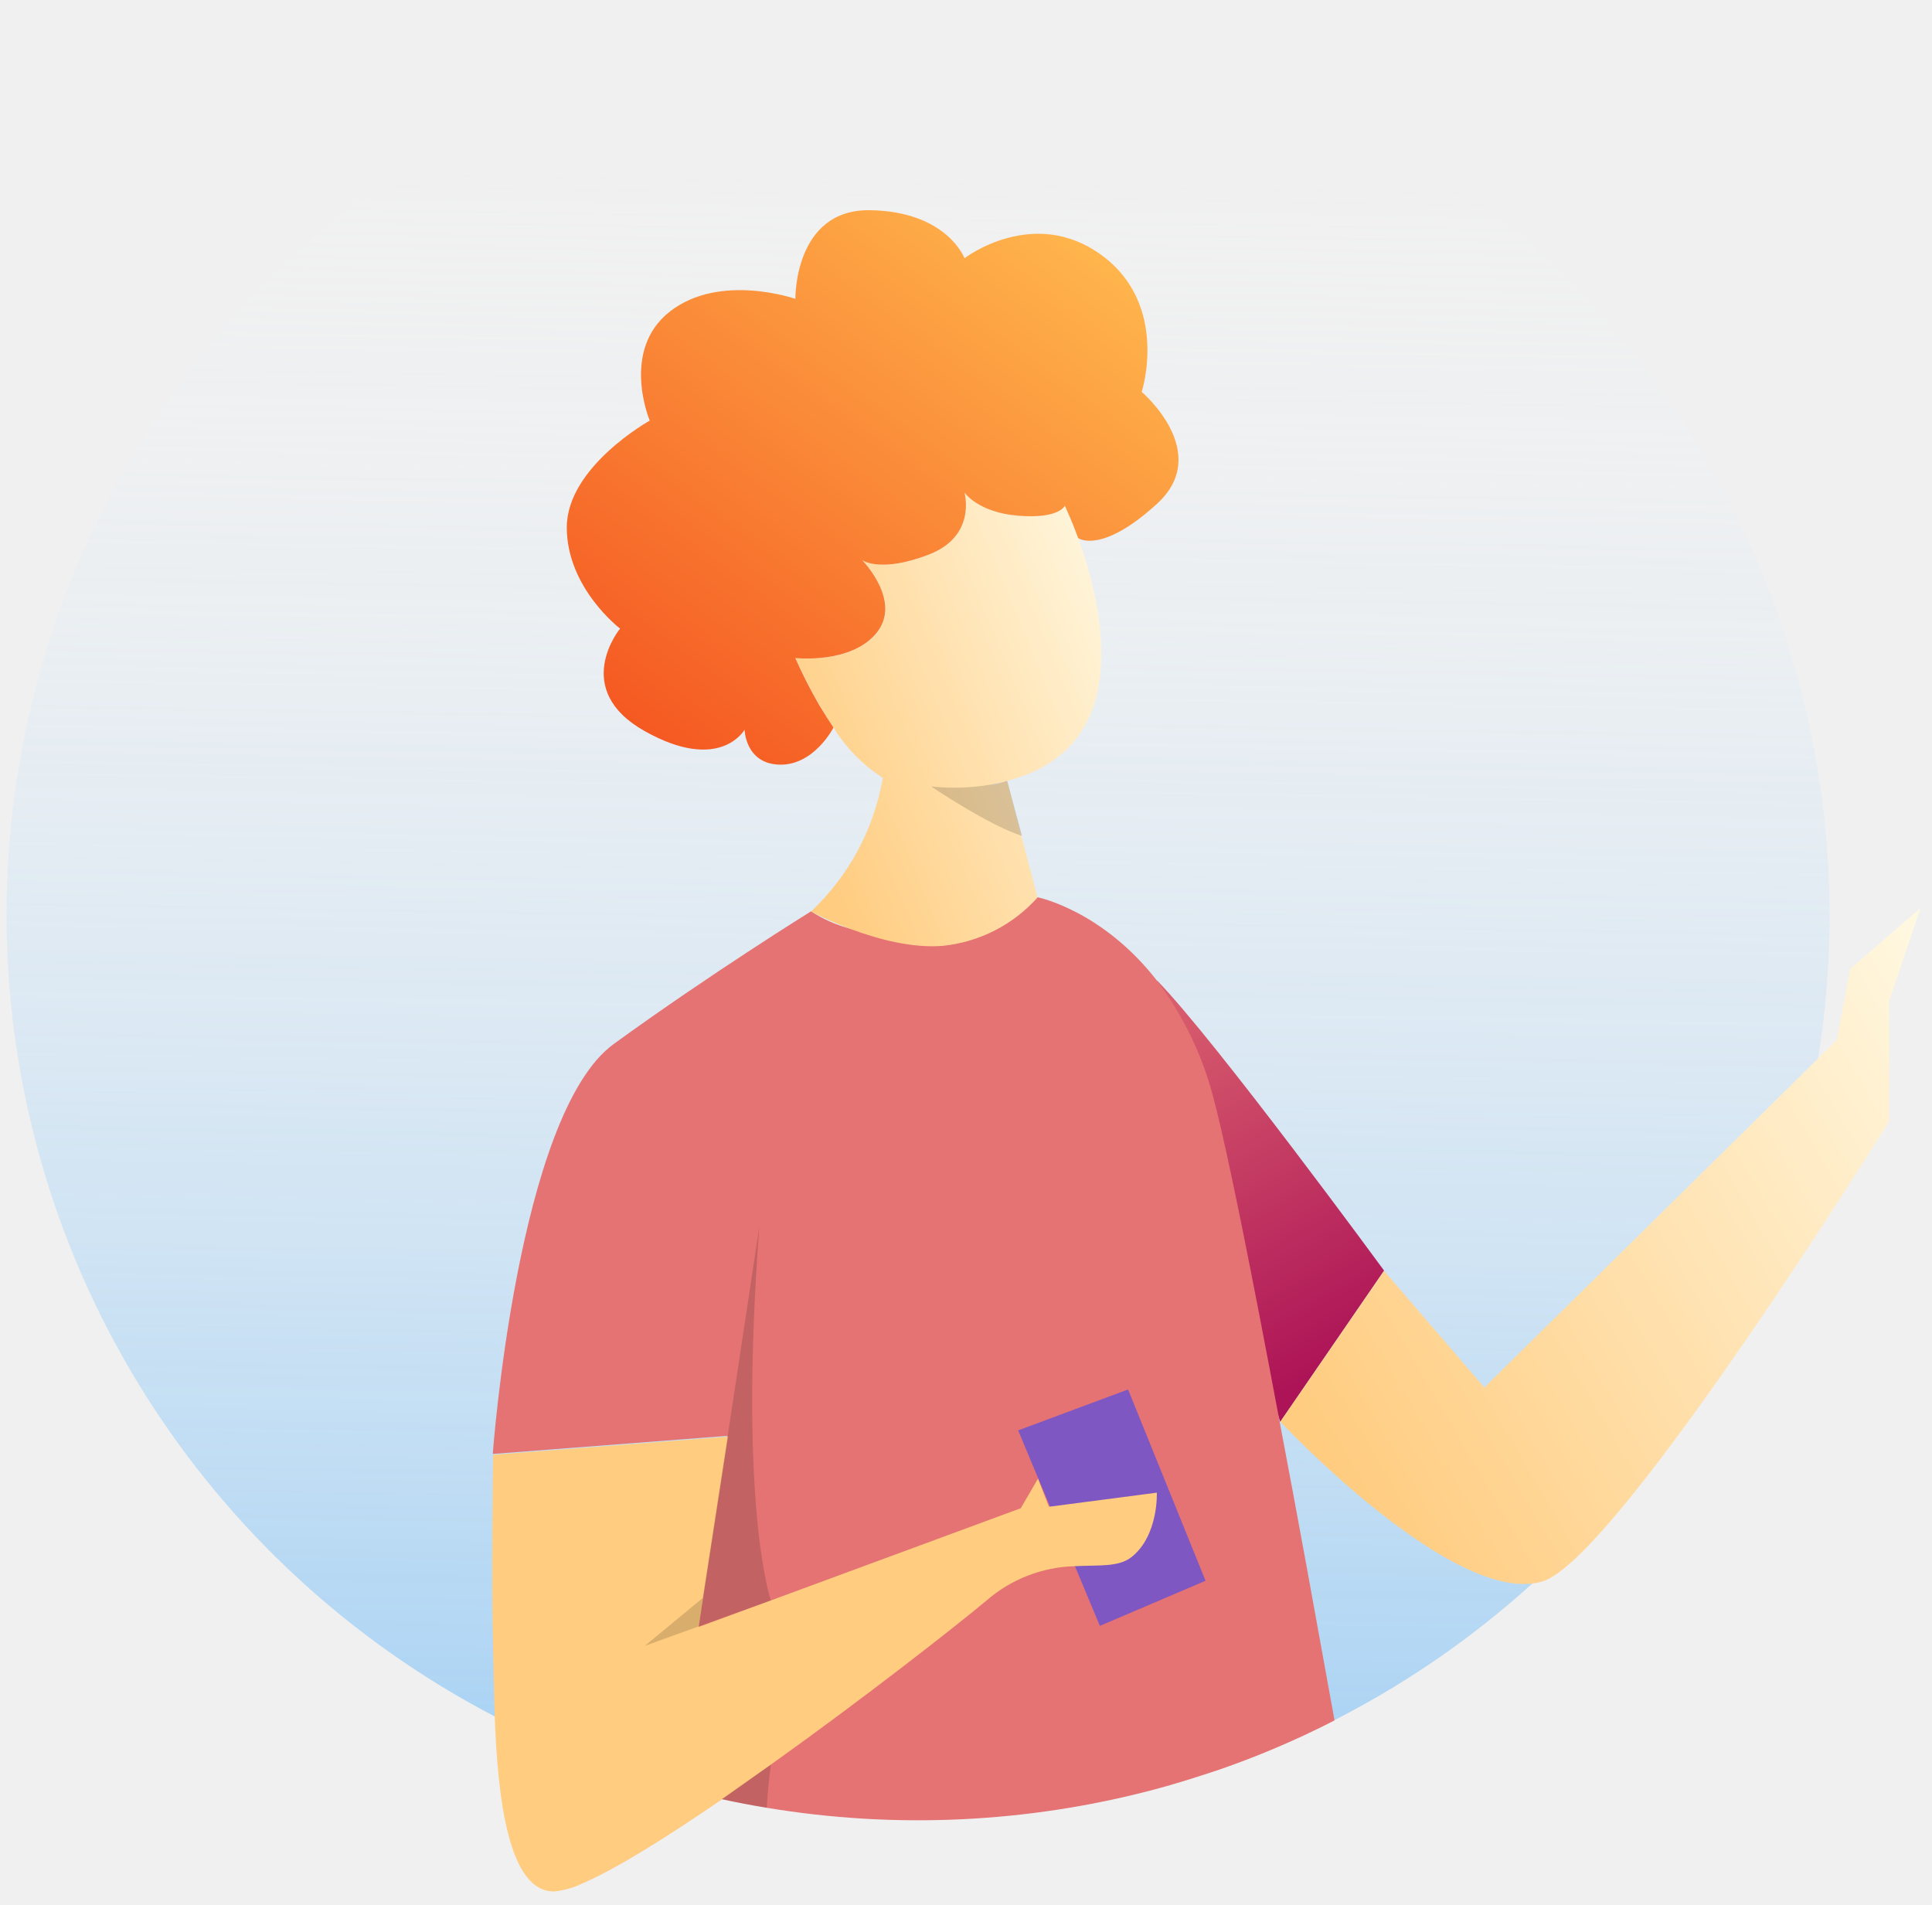
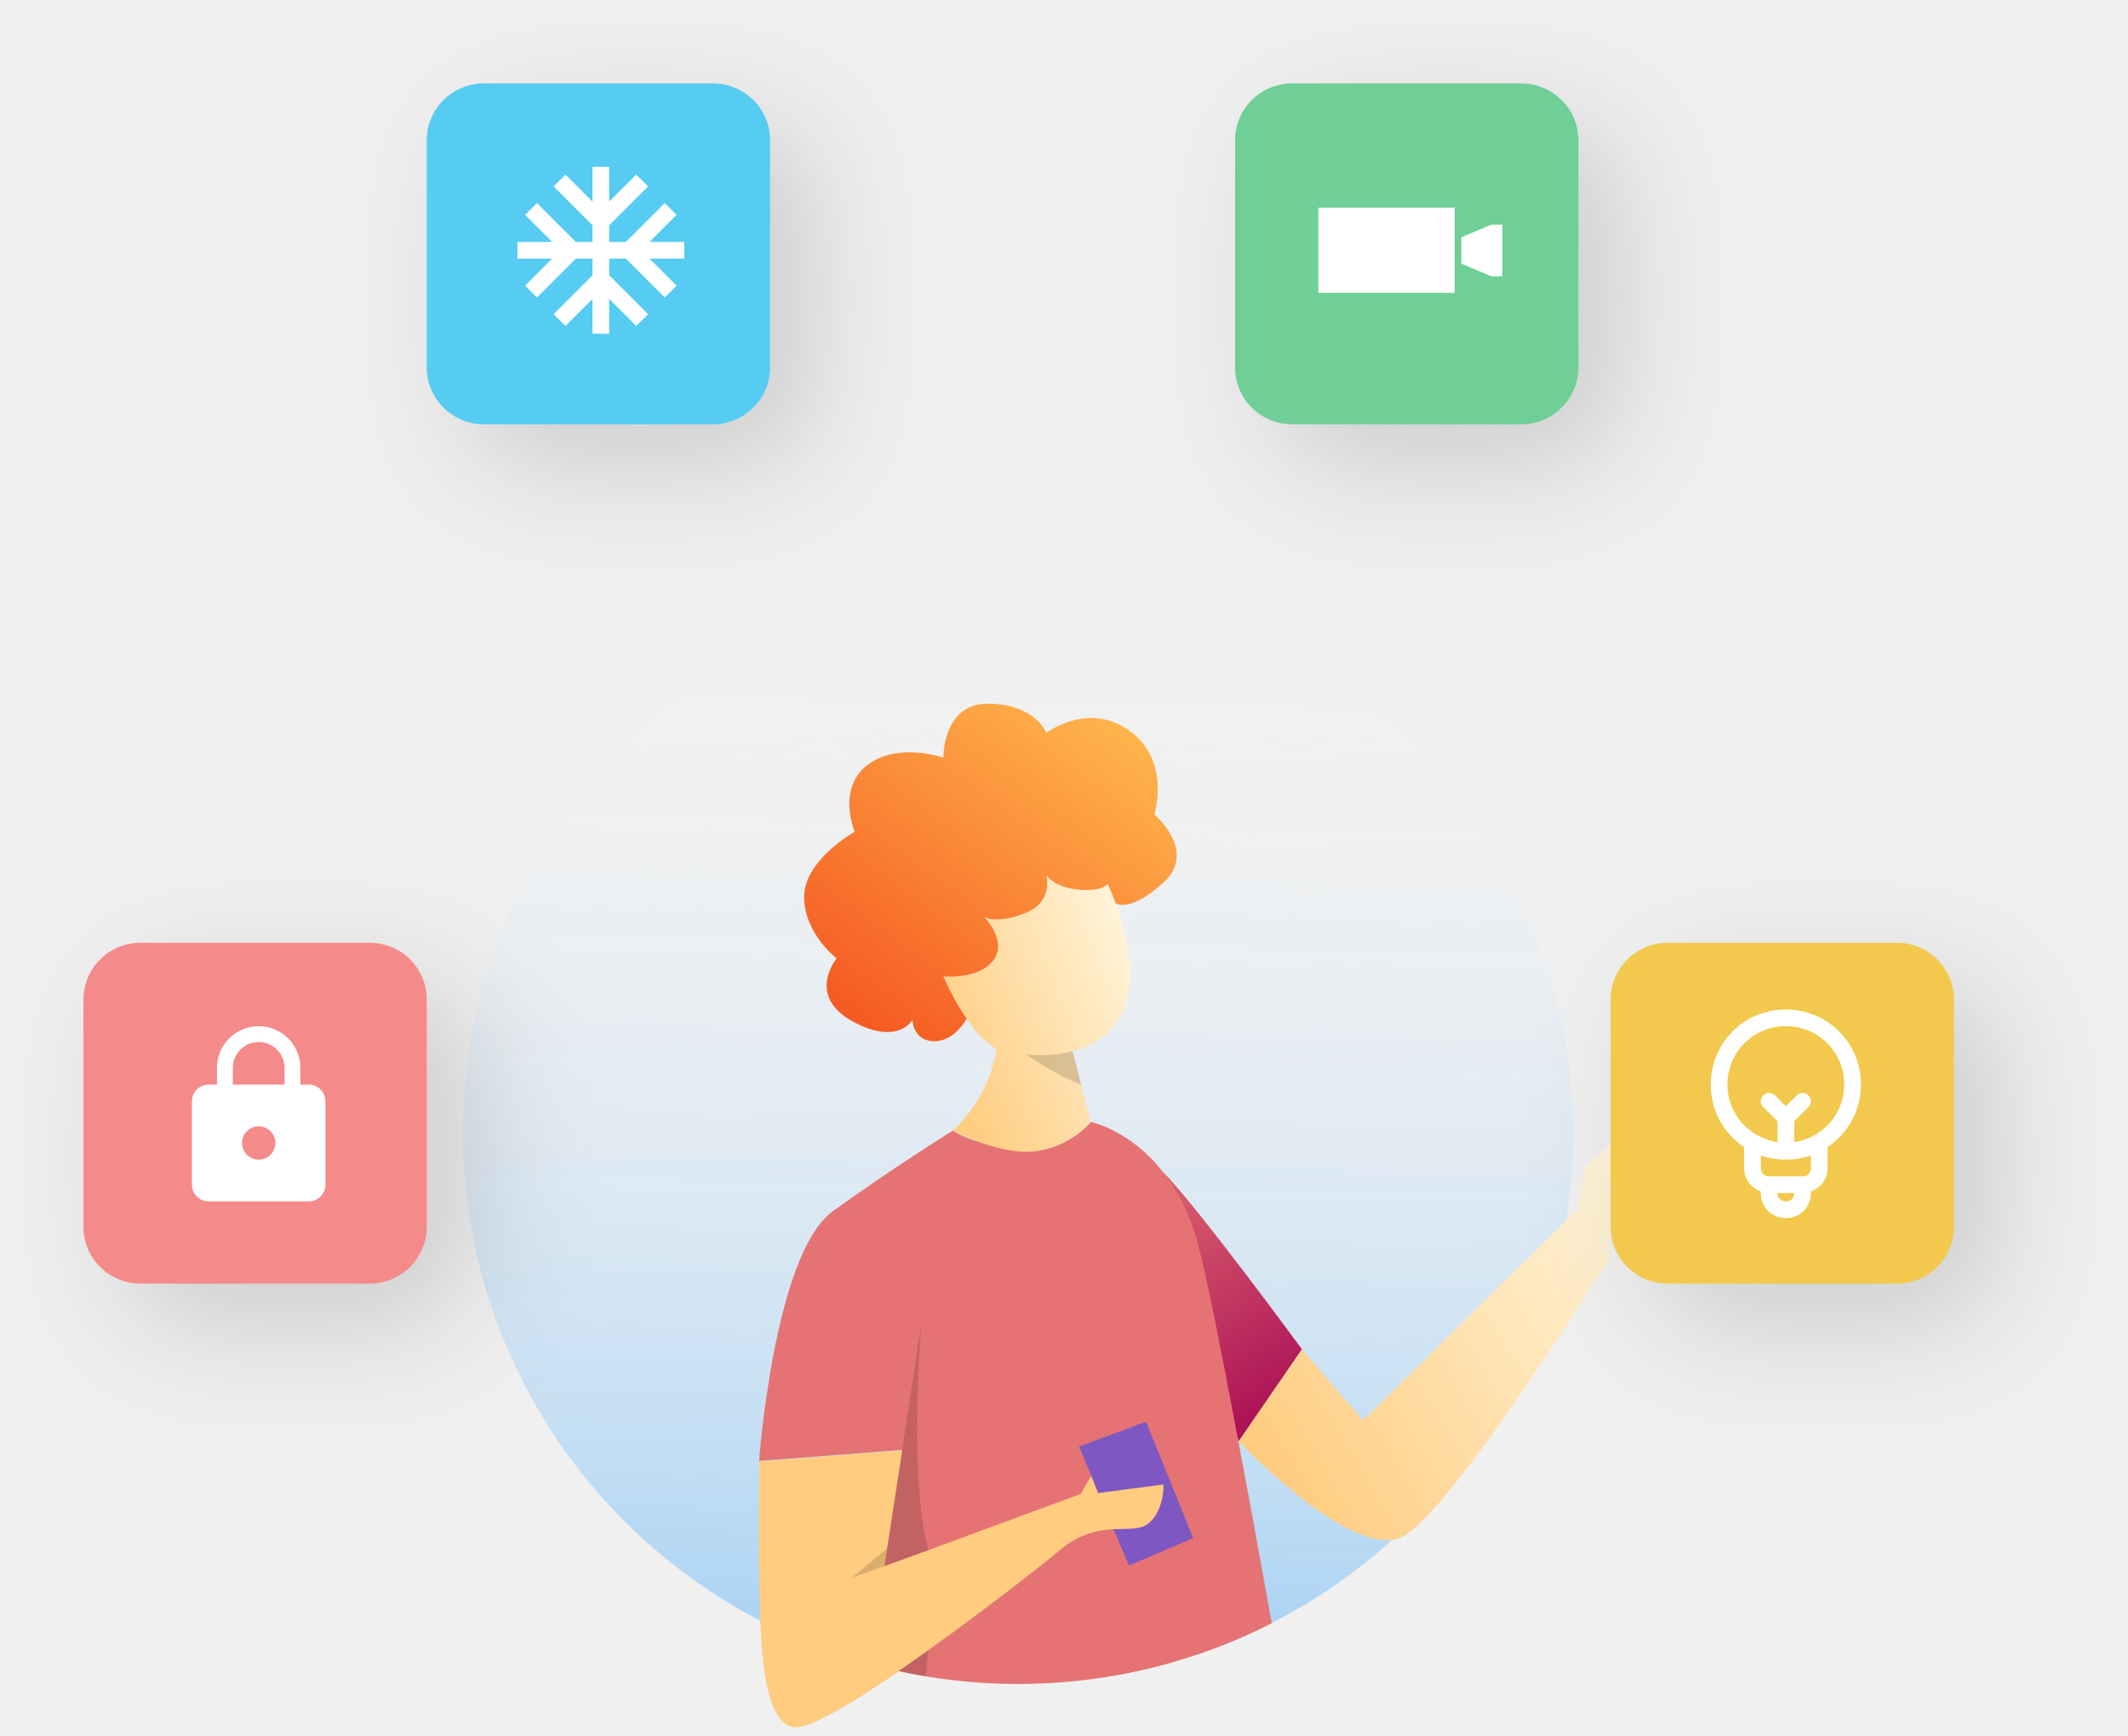
- <svg xmlns="http://www.w3.org/2000/svg" width="141" height="139" viewBox="0 0 141 139" fill="none">
-   <path d="M133.522 66.763C133.53 75.946 131.606 85.029 127.874 93.431C124.141 101.833 118.683 109.367 111.848 115.552C109.946 117.274 107.947 118.886 105.861 120.382C103.183 122.301 100.363 124.017 97.427 125.517H97.396C96.77 125.844 96.134 126.154 95.493 126.455C95.2 126.598 94.913 126.73 94.616 126.863C92.758 127.708 90.853 128.467 88.901 129.14C87.362 129.649 85.782 130.159 84.186 130.577C74.983 133.008 65.363 133.458 55.971 131.896C54.857 131.713 53.76 131.504 52.667 131.265L51.743 131.056C48.956 130.409 46.214 129.582 43.535 128.58C41.979 127.999 40.454 127.362 38.959 126.669C38.38 126.399 37.8 126.124 37.23 125.838C36.841 125.645 36.456 125.446 36.071 125.247C25.633 119.803 16.839 111.702 10.59 101.772C4.341 91.843 0.862 80.442 0.508 68.738C0.155 57.034 2.94 45.447 8.578 35.163C14.216 24.88 22.505 16.269 32.596 10.213C42.687 4.157 54.217 0.874 66.006 0.699C77.795 0.523 89.418 3.463 99.687 9.217C109.956 14.97 118.5 23.331 124.445 33.443C130.391 43.554 133.523 55.054 133.522 66.763Z" fill="url(#paint0_linear)" />
-   <path d="M84.432 71.542C88.669 75.873 101.012 92.727 101.012 92.727L93.43 103.767L86.612 81.834L84.432 71.542Z" fill="url(#paint1_linear)" />
-   <path d="M97.396 125.553C96.77 125.879 96.134 126.19 95.492 126.491C95.2 126.633 94.913 126.766 94.615 126.898C92.758 127.744 90.853 128.503 88.9 129.176C87.361 129.685 85.781 130.195 84.186 130.612C74.983 133.044 65.363 133.494 55.97 131.932C54.857 131.749 53.759 131.54 52.666 131.3C48.665 134.041 44.971 136.359 42.524 137.414L42.724 135.718L43.555 128.62L45.479 112.108L53.102 104.786L35.963 106.106C35.963 106.106 37.764 81.294 44.792 76.189C51.82 71.083 59.192 66.508 59.192 66.508C60.071 67.084 61.04 67.513 62.06 67.777C64.497 68.446 67.031 68.703 69.555 68.536C72.561 68.398 75.567 65.622 75.711 65.479C75.711 65.479 80.43 66.411 84.432 71.562C86.428 74.214 87.861 77.24 88.644 80.458C89.629 84.223 91.378 93.017 93.368 103.64C94.672 110.477 96.041 118.059 97.396 125.553Z" fill="url(#paint2_linear)" />
-   <path d="M101.012 92.747L108.328 101.261L134.055 75.898L135.03 70.706L140.16 66.279L137.877 73.03V81.823C137.877 81.823 118.034 113.769 112.565 115.414C106.168 117.345 93.44 103.757 93.44 103.757L101.012 92.747Z" fill="url(#paint3_linear)" />
-   <path d="M74.306 104.389L80.272 118.655L87.983 115.363L82.329 101.403L74.306 104.389Z" fill="#7E57C2" />
-   <path d="M82.616 113.606C81.657 114.39 80.225 114.207 78.45 114.298C76.066 114.361 73.778 115.251 71.986 116.815C69.601 118.807 62.932 124.02 56.263 128.778C55.052 129.639 53.841 130.49 52.672 131.326C48.67 134.067 44.977 136.385 42.529 137.439C41.886 137.757 41.191 137.958 40.477 138.036C37.051 138.122 36.317 130.989 36.107 125.298C36.04 123.408 36.025 121.681 35.989 120.433C35.845 115.44 35.989 106.167 35.989 106.167L53.128 104.842L51.312 116.632L50.994 118.716V118.731L56.124 116.846L56.283 116.79L74.495 110.07L75.752 107.915L76.552 109.952H76.629L84.427 108.934C84.427 108.934 84.56 112.021 82.616 113.606Z" fill="url(#paint4_linear)" />
-   <path d="M78.681 39.25C78.234 38.038 77.85 37.212 77.737 36.968V36.907C77.737 36.907 77.342 37.875 74.366 37.64C71.391 37.406 70.406 35.939 70.406 35.939C70.406 35.939 71.34 39.118 67.795 40.478C64.383 41.793 63.039 40.942 62.947 40.881C63.126 41.074 65.794 43.907 64.024 46.154C62.193 48.482 58.073 48.024 58.073 48.024V48.054C58.592 49.22 59.172 50.358 59.812 51.463C60.151 52.044 60.484 52.579 60.838 53.078V53.114C61.747 54.581 62.974 55.829 64.429 56.767C63.79 60.495 61.952 63.918 59.192 66.523C60.12 67.005 61.078 67.428 62.059 67.792C63.973 68.51 66.543 69.224 68.836 69.025C71.493 68.743 73.948 67.486 75.721 65.499L74.546 61.021L73.489 56.986C83.041 54.566 80.415 44.039 78.681 39.25ZM72.956 57.133L73.125 57.093L73.397 57.016C73.001 57.186 72.583 57.3 72.155 57.352C72.376 57.297 72.602 57.235 72.838 57.164L72.956 57.133Z" fill="url(#paint5_linear)" />
-   <path d="M84.432 36.774C80.492 40.371 78.789 39.357 78.681 39.261V39.25C78.235 38.038 77.85 37.212 77.743 36.968L77.717 36.907C77.717 36.907 77.317 37.875 74.341 37.64C71.366 37.406 70.386 35.939 70.386 35.939C70.386 35.939 71.32 39.118 67.775 40.478C64.358 41.793 63.014 40.942 62.927 40.881C63.106 41.069 65.774 43.902 64.004 46.149C62.173 48.477 58.053 48.024 58.053 48.024V48.049C58.572 49.217 59.152 50.356 59.792 51.463C60.135 52.04 60.477 52.579 60.819 53.078V53.114C60.819 53.114 59.413 55.86 56.904 55.804C54.396 55.748 54.339 53.256 54.339 53.256C54.339 53.256 52.564 56.435 47.08 53.373C41.596 50.311 45.254 45.874 45.254 45.874C45.254 45.874 41.365 42.919 41.365 38.491C41.365 34.064 47.419 30.696 47.419 30.696C47.419 30.696 45.254 25.555 48.906 22.722C52.559 19.89 58.048 21.81 58.048 21.81C58.048 21.81 57.941 15.233 63.532 15.34C69.124 15.447 70.391 18.845 70.391 18.845C70.391 18.845 75.419 14.983 80.395 18.621C85.371 22.259 83.324 28.602 83.324 28.602C83.324 28.602 88.541 33.029 84.432 36.774Z" fill="url(#paint6_linear)" />
-   <path opacity="0.15" d="M74.587 61.006C72.202 60.257 67.959 57.398 67.959 57.398C69.633 57.574 71.325 57.485 72.971 57.133L73.14 57.093L73.469 56.996H73.515L74.587 61.006Z" fill="black" />
-   <path opacity="0.15" d="M55.416 89.547L53.103 104.832L51.287 116.622L47.06 120.112L56.258 116.795C56.258 116.795 53.872 110.029 55.416 89.547Z" fill="black" />
-   <path opacity="0.15" d="M52.656 131.3C53.749 131.54 54.847 131.749 55.96 131.932C56.017 130.888 56.119 129.833 56.263 128.778L52.656 131.3Z" fill="black" />
+ <svg xmlns="http://www.w3.org/2000/svg" width="255" height="208" viewBox="0 0 255 208" fill="none">
+   <path d="M188.522 135.763C188.53 144.946 186.606 154.029 182.874 162.431C179.141 170.833 173.683 178.367 166.848 184.552C164.946 186.274 162.947 187.886 160.861 189.382C158.183 191.301 155.363 193.017 152.427 194.517H152.396C151.77 194.844 151.134 195.154 150.493 195.455C150.2 195.598 149.913 195.73 149.616 195.863C147.758 196.708 145.854 197.467 143.901 198.14C142.362 198.649 140.782 199.159 139.186 199.577C129.983 202.008 120.363 202.458 110.971 200.896C109.857 200.713 108.76 200.504 107.667 200.265L106.743 200.056C103.956 199.409 101.214 198.582 98.535 197.58C96.979 196.999 95.454 196.362 93.959 195.669C93.38 195.399 92.8 195.124 92.23 194.838C91.841 194.645 91.456 194.446 91.071 194.247C80.633 188.803 71.839 180.702 65.59 170.772C59.341 160.843 55.862 149.442 55.508 137.738C55.155 126.034 57.94 114.447 63.578 104.163C69.216 93.88 77.505 85.269 87.596 79.213C97.687 73.157 109.217 69.874 121.006 69.698C132.795 69.523 144.418 72.463 154.687 78.217C164.956 83.971 173.5 92.331 179.445 102.443C185.391 112.554 188.523 124.054 188.522 135.763Z" fill="url(#paint0_linear)" />
+   <path d="M139.432 140.542C143.669 144.873 156.012 161.727 156.012 161.727L148.43 172.767L141.612 150.834L139.432 140.542Z" fill="url(#paint1_linear)" />
+   <path d="M152.396 194.553C151.77 194.879 151.134 195.19 150.492 195.491C150.2 195.633 149.913 195.766 149.615 195.898C147.758 196.744 145.853 197.503 143.9 198.176C142.361 198.685 140.781 199.195 139.186 199.612C129.983 202.044 120.363 202.494 110.97 200.932C109.857 200.749 108.759 200.54 107.666 200.3C103.665 203.041 99.971 205.359 97.524 206.414L97.724 204.718L98.555 197.62L100.479 181.108L108.102 173.786L90.963 175.106C90.963 175.106 92.763 150.294 99.792 145.189C106.82 140.083 114.192 135.508 114.192 135.508C115.071 136.084 116.04 136.513 117.06 136.777C119.497 137.446 122.031 137.703 124.555 137.536C127.561 137.398 130.567 134.622 130.711 134.479C130.711 134.479 135.43 135.411 139.432 140.562C141.428 143.214 142.86 146.24 143.644 149.458C144.629 153.223 146.378 162.017 148.369 172.64C149.672 179.477 151.041 187.059 152.396 194.553Z" fill="url(#paint2_linear)" />
+   <path d="M156.012 161.747L163.328 170.261L189.055 144.898L190.03 139.706L195.16 135.279L192.877 142.03V150.823C192.877 150.823 173.034 182.769 167.565 184.414C161.168 186.345 148.44 172.757 148.44 172.757L156.012 161.747Z" fill="url(#paint3_linear)" />
+   <path d="M129.306 173.389L135.272 187.655L142.982 184.363L137.329 170.403L129.306 173.389Z" fill="#7E57C2" />
+   <path d="M137.616 182.606C136.657 183.39 135.225 183.207 133.45 183.298C131.066 183.361 128.778 184.251 126.986 185.815C124.601 187.807 117.932 193.02 111.263 197.778C110.052 198.639 108.841 199.49 107.672 200.326C103.67 203.067 99.977 205.385 97.529 206.439C96.886 206.757 96.192 206.958 95.478 207.036C92.051 207.122 91.317 199.989 91.107 194.298C91.04 192.408 91.025 190.681 90.989 189.433C90.845 184.44 90.989 175.167 90.989 175.167L108.128 173.842L106.312 185.632L105.994 187.716V187.731L111.124 185.846L111.283 185.79L129.495 179.07L130.752 176.915L131.552 178.952H131.629L139.427 177.934C139.427 177.934 139.56 181.021 137.616 182.606Z" fill="url(#paint4_linear)" />
+   <path d="M133.681 108.25C133.234 107.038 132.85 106.212 132.737 105.968V105.907C132.737 105.907 132.342 106.875 129.366 106.64C126.391 106.406 125.406 104.939 125.406 104.939C125.406 104.939 126.34 108.118 122.795 109.478C119.383 110.793 118.039 109.942 117.947 109.881C118.126 110.074 120.794 112.907 119.024 115.154C117.193 117.482 113.073 117.024 113.073 117.024V117.054C113.592 118.22 114.172 119.358 114.812 120.463C115.151 121.044 115.484 121.579 115.838 122.078V122.114C116.747 123.581 117.974 124.829 119.429 125.767C118.79 129.495 116.952 132.918 114.192 135.523C115.12 136.005 116.078 136.428 117.059 136.792C118.973 137.51 121.543 138.224 123.836 138.025C126.493 137.743 128.948 136.486 130.721 134.499L129.546 130.021L128.489 125.986C138.041 123.566 135.415 113.04 133.681 108.25ZM127.956 126.133L128.125 126.093L128.397 126.016C128.001 126.186 127.583 126.299 127.155 126.353C127.376 126.296 127.602 126.235 127.838 126.164L127.956 126.133Z" fill="url(#paint5_linear)" />
+   <path d="M139.432 105.774C135.492 109.371 133.789 108.357 133.681 108.261V108.25C133.235 107.038 132.85 106.212 132.743 105.968L132.717 105.907C132.717 105.907 132.317 106.875 129.341 106.64C126.366 106.406 125.386 104.939 125.386 104.939C125.386 104.939 126.32 108.118 122.775 109.478C119.358 110.793 118.014 109.942 117.927 109.881C118.107 110.069 120.774 112.902 119.004 115.149C117.173 117.477 113.053 117.024 113.053 117.024V117.049C113.572 118.217 114.152 119.356 114.792 120.463C115.134 121.04 115.476 121.579 115.818 122.078V122.114C115.818 122.114 114.413 124.86 111.904 124.804C109.396 124.748 109.339 122.256 109.339 122.256C109.339 122.256 107.564 125.435 102.08 122.373C96.596 119.311 100.254 114.874 100.254 114.874C100.254 114.874 96.365 111.919 96.365 107.491C96.365 103.064 102.419 99.696 102.419 99.696C102.419 99.696 100.254 94.555 103.906 91.722C107.559 88.89 113.048 90.81 113.048 90.81C113.048 90.81 112.941 84.233 118.532 84.34C124.124 84.447 125.391 87.845 125.391 87.845C125.391 87.845 130.419 83.983 135.395 87.621C140.371 91.259 138.324 97.602 138.324 97.602C138.324 97.602 143.541 102.029 139.432 105.774Z" fill="url(#paint6_linear)" />
+   <path opacity="0.15" d="M129.587 130.006C127.202 129.257 122.959 126.398 122.959 126.398C124.633 126.574 126.325 126.485 127.971 126.134L128.14 126.093L128.469 125.996H128.515L129.587 130.006Z" fill="black" />
+   <path opacity="0.15" d="M110.416 158.547L108.103 173.832L106.287 185.622L102.06 189.112L111.258 185.795C111.258 185.795 108.872 179.029 110.416 158.547Z" fill="black" />
+   <path opacity="0.15" d="M107.656 200.3C108.749 200.54 109.847 200.749 110.96 200.932C111.016 199.888 111.119 198.833 111.263 197.778L107.656 200.3Z" fill="black" />
+   <g filter="url(#filter0_d)">
+     <path d="M85.423 10H57.992C54.207 10 51.139 13.047 51.139 16.807V44.049C51.139 47.809 54.207 50.856 57.992 50.856H85.423C89.208 50.856 92.277 47.809 92.277 44.049V16.807C92.277 13.047 89.208 10 85.423 10Z" fill="#56CCF2" />
+   </g>
+   <path d="M82 29H77.83L81.07 25.76L79.66 24.34L75 29H73V27L77.66 22.34L76.24 20.93L73 24.17V20H71V24.17L67.76 20.93L66.34 22.34L71 27V29H69L64.34 24.34L62.93 25.76L66.17 29H62V31H66.17L62.93 34.24L64.34 35.66L69 31H71V33L66.34 37.66L67.76 39.07L71 35.83V40H73V35.83L76.24 39.07L77.66 37.66L73 33V31H75L79.66 35.66L81.07 34.24L77.83 31H82V29Z" fill="white" />
+   <g filter="url(#filter1_d)">
+     <path d="M227.284 113H199.854C196.069 113 193 116.048 193 119.807V147.049C193 150.809 196.069 153.856 199.854 153.856H227.284C231.07 153.856 234.138 150.809 234.138 147.049V119.807C234.138 116.048 231.07 113 227.284 113Z" fill="#F2C94C" />
+   </g>
+   <path d="M223 130C223 125 219 121 214 121C209 121 205 125 205 130C205 133.1 206.6 135.9 209 137.5V140C209 141.3 209.8 142.4 211 142.8V143C211 144.7 212.3 146 214 146C215.7 146 217 144.7 217 143V142.8C218.2 142.4 219 141.3 219 140V137.5C221.4 135.9 223 133.1 223 130ZM207 130C207 126.1 210.1 123 214 123C217.9 123 221 126.1 221 130C221 133.5 218.4 136.4 215 136.9V134.4L216.7 132.7C217.1 132.3 217.1 131.7 216.7 131.3C216.3 130.9 215.7 130.9 215.3 131.3L214 132.6L212.7 131.3C212.3 130.9 211.7 130.9 211.3 131.3C210.9 131.7 210.9 132.3 211.3 132.7L213 134.4V136.9C209.6 136.4 207 133.5 207 130ZM214 144C213.4 144 213 143.6 213 143H215C215 143.6 214.6 144 214 144ZM217 140C217 140.6 216.6 141 216 141H212C211.4 141 211 140.6 211 140V138.5C211.9 138.8 212.9 139 214 139C215.1 139 216.1 138.8 217 138.5V140Z" fill="white" />
+   <g filter="url(#filter2_d)">
+     <path d="M44.284 113H16.854C13.069 113 10 116.048 10 119.807V147.049C10 150.809 13.069 153.856 16.854 153.856H44.284C48.07 153.856 51.138 150.809 51.138 147.049V119.807C51.138 116.048 48.07 113 44.284 113Z" fill="#F58A8A" />
+   </g>
+   <path d="M37 130H36V128C36 125.24 33.76 123 31 123C28.24 123 26 125.24 26 128V130H25C23.9 130 23 130.9 23 132V142C23 143.1 23.9 144 25 144H37C38.1 144 39 143.1 39 142V132C39 130.9 38.1 130 37 130ZM31 139C29.9 139 29 138.1 29 137C29 135.9 29.9 135 31 135C32.1 135 33 135.9 33 137C33 138.1 32.1 139 31 139ZM34.1 130H27.9V128C27.9 126.29 29.29 124.9 31 124.9C32.71 124.9 34.1 126.29 34.1 128V130Z" fill="white" />
+   <g filter="url(#filter3_d)">
+     <path d="M182.284 10H154.854C151.069 10 148 13.047 148 16.807V44.049C148 47.809 151.069 50.856 154.854 50.856H182.284C186.07 50.856 189.138 47.809 189.138 44.049V16.807C189.138 13.047 186.07 10 182.284 10Z" fill="#6FCF97" />
+   </g>
+   <path d="M174.311 24.896H157.979V35.103H174.311V24.896Z" fill="white" />
+   <path d="M178.713 26.928L175.108 28.443V31.6L178.713 33.115H180.02V26.928H178.713Z" fill="white" />
  <defs>
-     <linearGradient id="paint0_linear" x1="67.273" y1="7.865" x2="65.029" y2="138.076" gradientUnits="userSpaceOnUse">
+     <filter id="filter0_d" x="41.139" y="0" width="71.138" height="70.856" filterUnits="userSpaceOnUse" color-interpolation-filters="sRGB">
+       <feFlood flood-opacity="0" result="BackgroundImageFix" />
+       <feColorMatrix in="SourceAlpha" type="matrix" values="0 0 0 0 0 0 0 0 0 0 0 0 0 0 0 0 0 0 127 0" />
+       <feOffset dx="5" dy="5" />
+       <feGaussianBlur stdDeviation="7.5" />
+       <feColorMatrix type="matrix" values="0 0 0 0 0 0 0 0 0 0 0 0 0 0 0 0 0 0 0.15 0" />
+       <feBlend mode="normal" in2="BackgroundImageFix" result="effect1_dropShadow" />
+       <feBlend mode="normal" in="SourceGraphic" in2="effect1_dropShadow" result="shape" />
+     </filter>
+     <filter id="filter1_d" x="183" y="103" width="71.138" height="70.856" filterUnits="userSpaceOnUse" color-interpolation-filters="sRGB">
+       <feFlood flood-opacity="0" result="BackgroundImageFix" />
+       <feColorMatrix in="SourceAlpha" type="matrix" values="0 0 0 0 0 0 0 0 0 0 0 0 0 0 0 0 0 0 127 0" />
+       <feOffset dx="5" dy="5" />
+       <feGaussianBlur stdDeviation="7.5" />
+       <feColorMatrix type="matrix" values="0 0 0 0 0 0 0 0 0 0 0 0 0 0 0 0 0 0 0.15 0" />
+       <feBlend mode="normal" in2="BackgroundImageFix" result="effect1_dropShadow" />
+       <feBlend mode="normal" in="SourceGraphic" in2="effect1_dropShadow" result="shape" />
+     </filter>
+     <filter id="filter2_d" x="0" y="103" width="71.138" height="70.856" filterUnits="userSpaceOnUse" color-interpolation-filters="sRGB">
+       <feFlood flood-opacity="0" result="BackgroundImageFix" />
+       <feColorMatrix in="SourceAlpha" type="matrix" values="0 0 0 0 0 0 0 0 0 0 0 0 0 0 0 0 0 0 127 0" />
+       <feOffset dx="5" dy="5" />
+       <feGaussianBlur stdDeviation="7.5" />
+       <feColorMatrix type="matrix" values="0 0 0 0 0 0 0 0 0 0 0 0 0 0 0 0 0 0 0.15 0" />
+       <feBlend mode="normal" in2="BackgroundImageFix" result="effect1_dropShadow" />
+       <feBlend mode="normal" in="SourceGraphic" in2="effect1_dropShadow" result="shape" />
+     </filter>
+     <filter id="filter3_d" x="138" y="0" width="71.138" height="70.856" filterUnits="userSpaceOnUse" color-interpolation-filters="sRGB">
+       <feFlood flood-opacity="0" result="BackgroundImageFix" />
+       <feColorMatrix in="SourceAlpha" type="matrix" values="0 0 0 0 0 0 0 0 0 0 0 0 0 0 0 0 0 0 127 0" />
+       <feOffset dx="5" dy="5" />
+       <feGaussianBlur stdDeviation="7.5" />
+       <feColorMatrix type="matrix" values="0 0 0 0 0 0 0 0 0 0 0 0 0 0 0 0 0 0 0.15 0" />
+       <feBlend mode="normal" in2="BackgroundImageFix" result="effect1_dropShadow" />
+       <feBlend mode="normal" in="SourceGraphic" in2="effect1_dropShadow" result="shape" />
+     </filter>
+     <linearGradient id="paint0_linear" x1="122.273" y1="76.865" x2="120.029" y2="207.076" gradientUnits="userSpaceOnUse">
      <stop stop-color="white" stop-opacity="0" />
      <stop offset="1" stop-color="#64B5F6" stop-opacity="0.6" />
    </linearGradient>
-     <linearGradient id="paint1_linear" x1="79.409" y1="67.165" x2="97.559" y2="99.279" gradientUnits="userSpaceOnUse">
+     <linearGradient id="paint1_linear" x1="134.409" y1="136.165" x2="152.559" y2="168.279" gradientUnits="userSpaceOnUse">
      <stop stop-color="#E57373" />
      <stop offset="1" stop-color="#AD1457" />
    </linearGradient>
-     <linearGradient id="paint2_linear" x1="28086.2" y1="39725.5" x2="26174.2" y2="49226.9" gradientUnits="userSpaceOnUse">
+     <linearGradient id="paint2_linear" x1="28141.2" y1="39794.5" x2="26229.2" y2="49295.9" gradientUnits="userSpaceOnUse">
      <stop stop-color="#E57373" />
      <stop offset="1" stop-color="#AD1457" />
    </linearGradient>
-     <linearGradient id="paint3_linear" x1="147.122" y1="78.94" x2="97.589" y2="107.833" gradientUnits="userSpaceOnUse">
+     <linearGradient id="paint3_linear" x1="202.122" y1="147.94" x2="152.589" y2="176.833" gradientUnits="userSpaceOnUse">
      <stop stop-color="#FFF8E1" />
      <stop offset="1" stop-color="#FFCC80" />
    </linearGradient>
-     <linearGradient id="paint4_linear" x1="21597.4" y1="22250.6" x2="18926.7" y2="20437.4" gradientUnits="userSpaceOnUse">
+     <linearGradient id="paint4_linear" x1="21652.4" y1="22319.6" x2="18981.7" y2="20506.4" gradientUnits="userSpaceOnUse">
      <stop stop-color="#FFF8E1" />
      <stop offset="1" stop-color="#FFCC80" />
    </linearGradient>
-     <linearGradient id="paint5_linear" x1="83.703" y1="44.439" x2="56.661" y2="55.652" gradientUnits="userSpaceOnUse">
+     <linearGradient id="paint5_linear" x1="138.703" y1="113.439" x2="111.661" y2="124.652" gradientUnits="userSpaceOnUse">
      <stop stop-color="#FFF8E1" />
      <stop offset="1" stop-color="#FFCC80" />
    </linearGradient>
-     <linearGradient id="paint6_linear" x1="77.486" y1="15.146" x2="46.053" y2="57.911" gradientUnits="userSpaceOnUse">
+     <linearGradient id="paint6_linear" x1="132.486" y1="84.146" x2="101.053" y2="126.911" gradientUnits="userSpaceOnUse">
      <stop stop-color="#FFB74D" />
      <stop offset="1" stop-color="#F4511E" />
    </linearGradient>
  </defs>
</svg>
